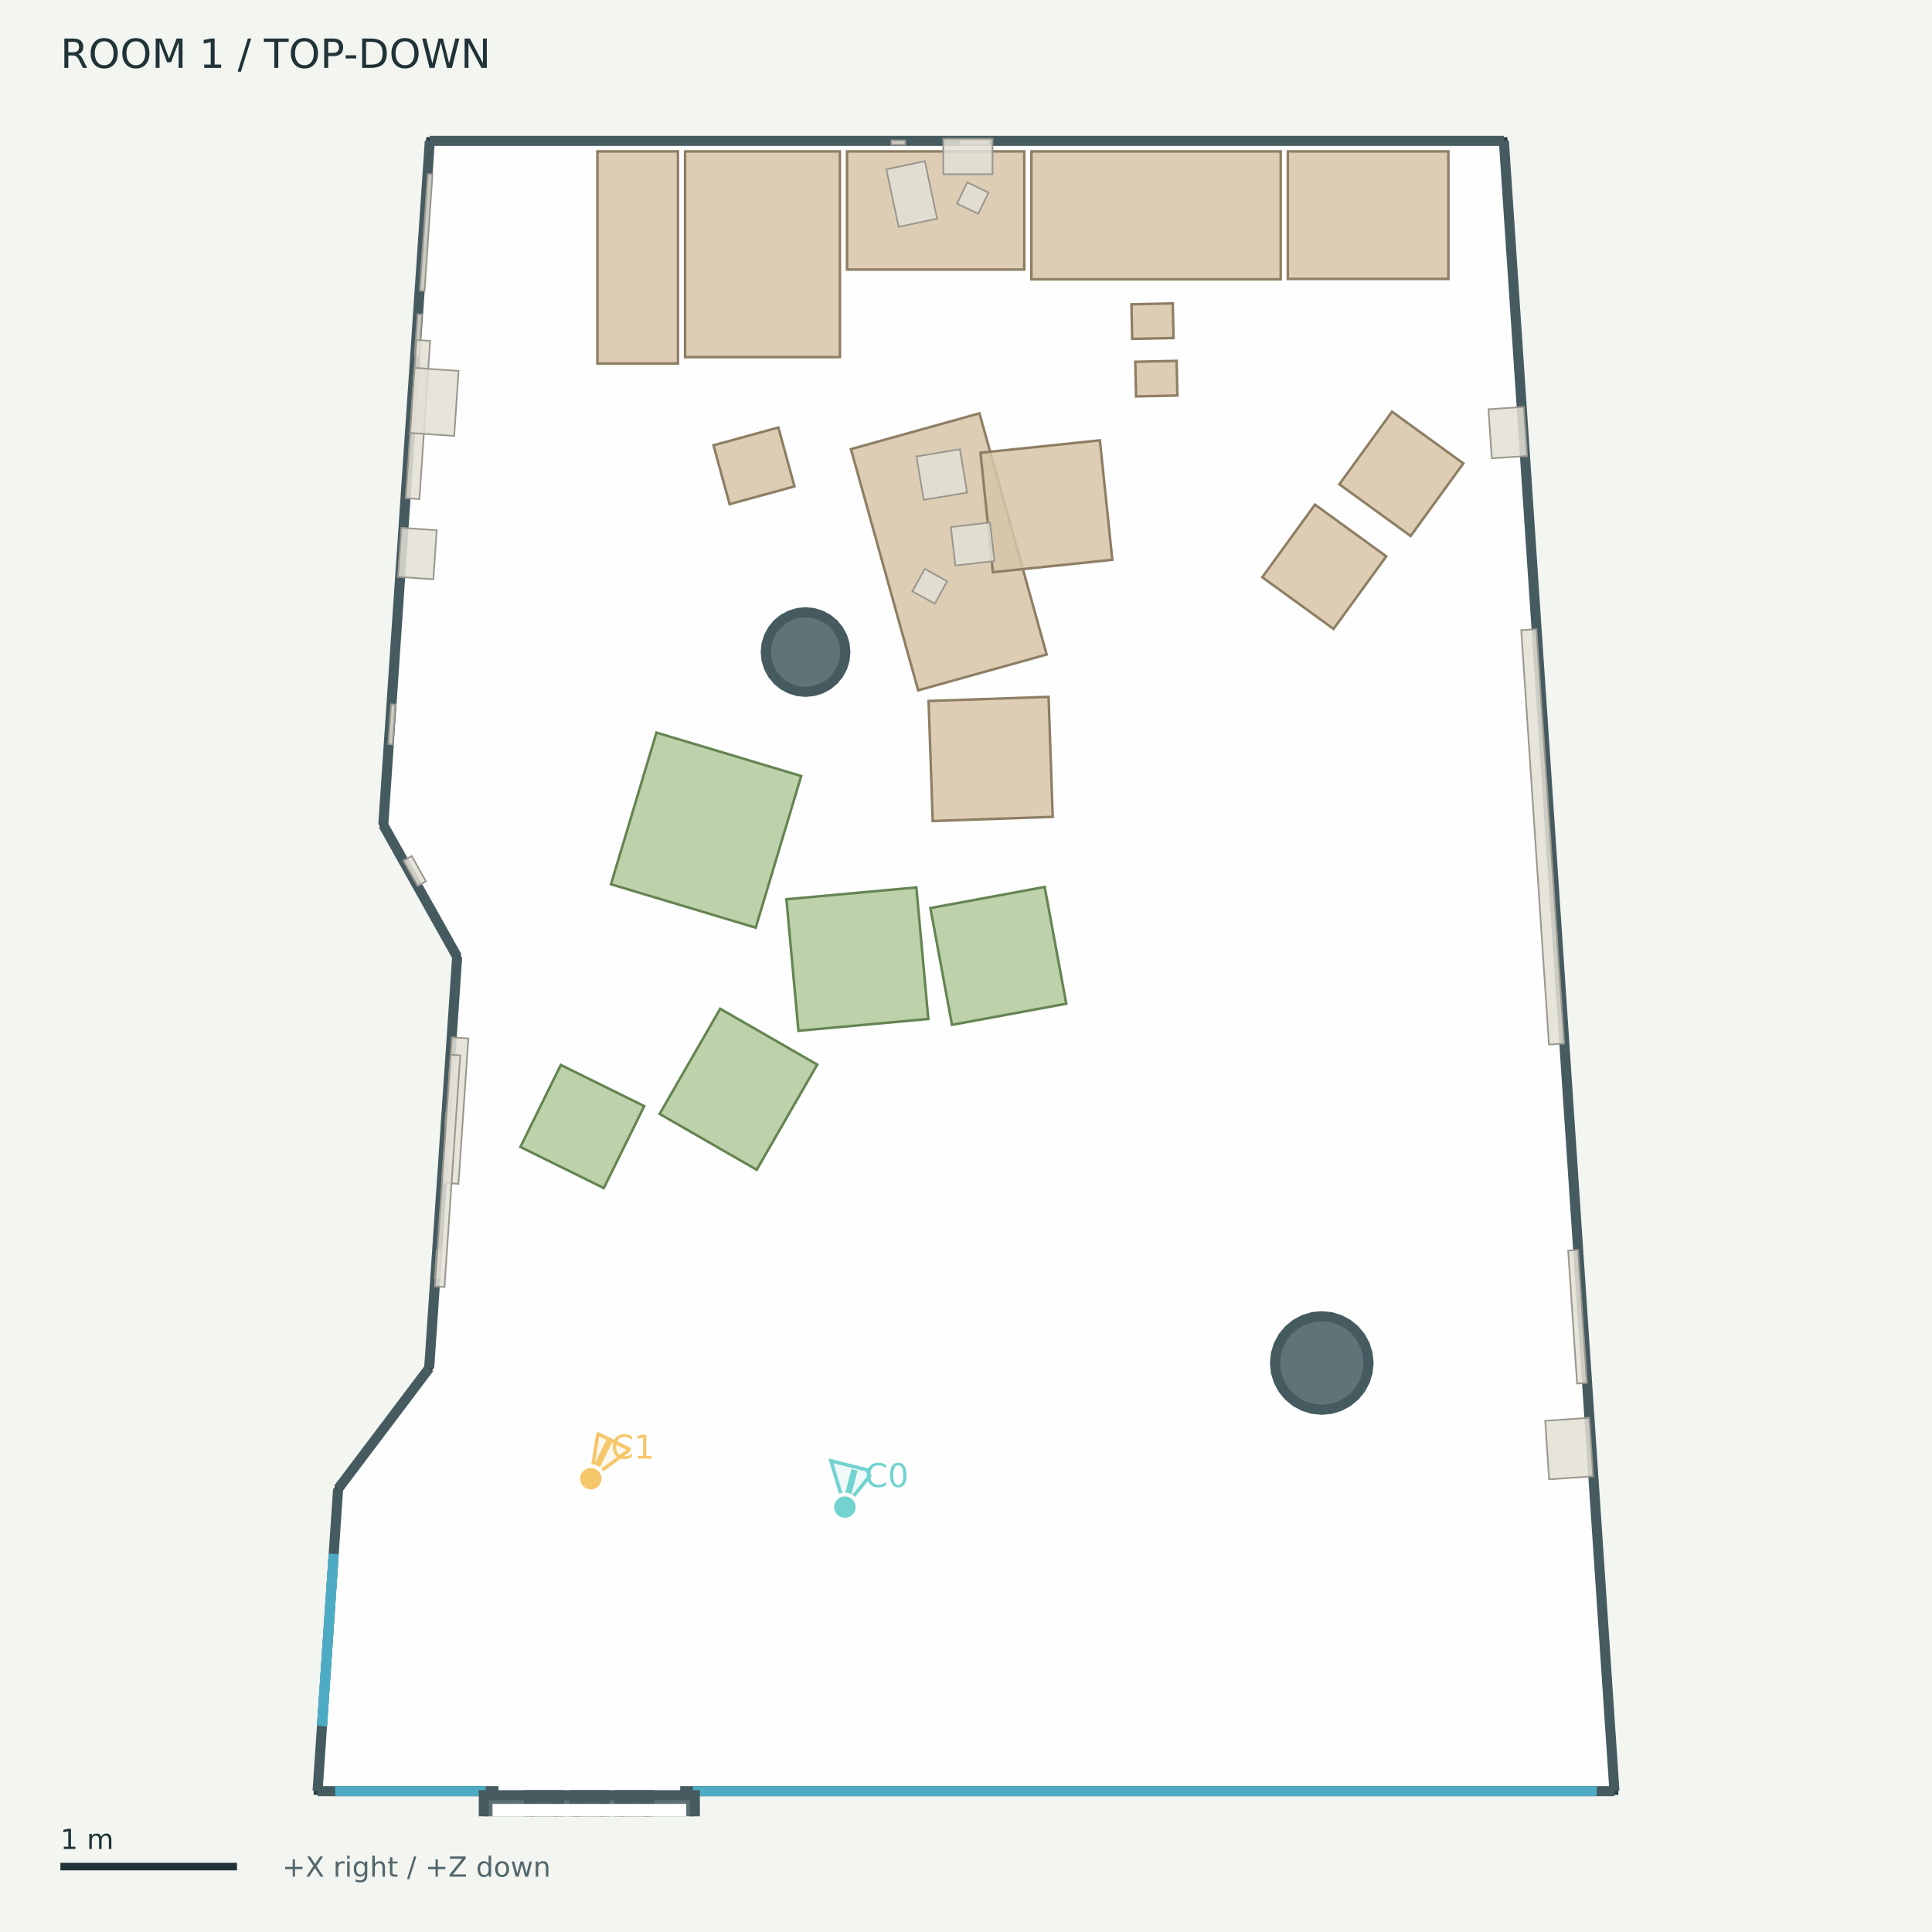
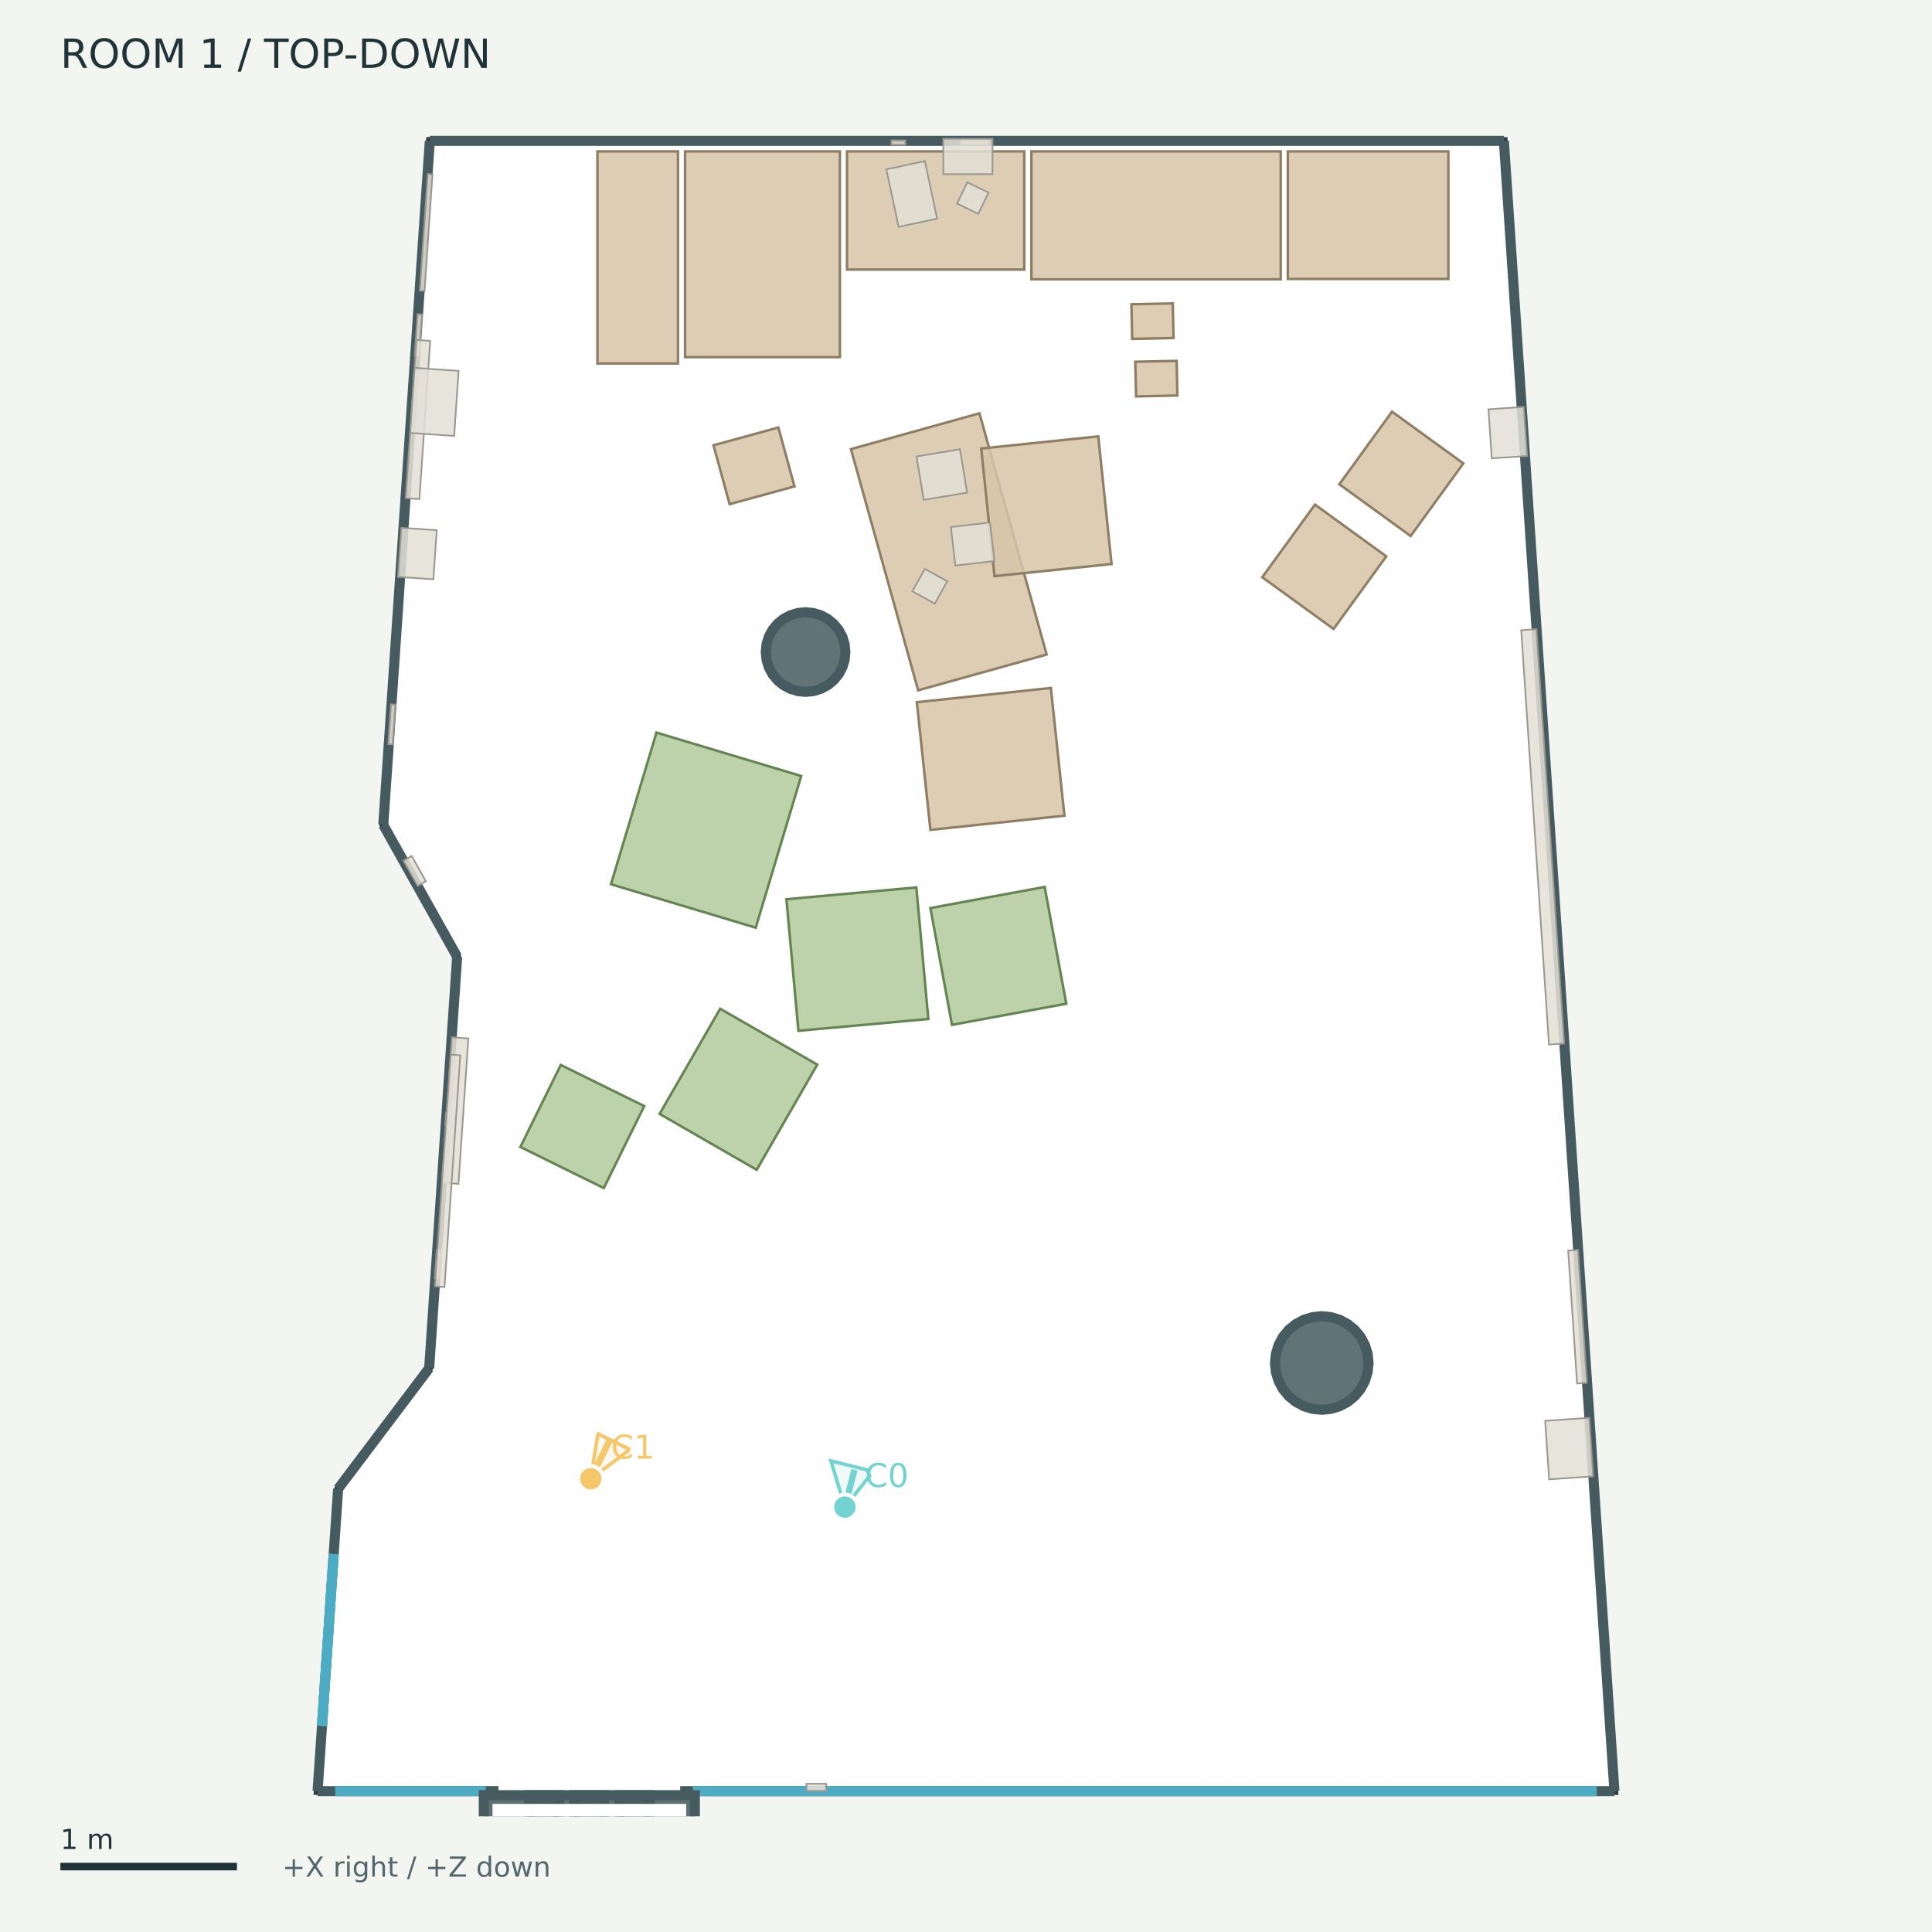
<svg xmlns="http://www.w3.org/2000/svg" width="768" height="768" viewBox="0 0 768 768">
  <rect width="100%" height="100%" fill="#f3f5f1" />
  <g font-family="DejaVu Sans">
    <defs>
      <clipPath id="map">
        <rect x="12" y="42" width="744" height="680" />
      </clipPath>
    </defs>
    <text x="24.00" y="27.00" font-size="16" fill="#203337">ROOM 1  /  TOP-DOWN</text>
    <g clip-path="url(#map)">
      <polygon points="170.86,56.00 597.81,56.00 641.76,712.00 126.24,712.00 134.41,591.82 170.60,543.86 181.73,380.35 152.36,327.94" fill="#ffffff" fill-opacity="0.85" stroke="#293f43" stroke-width="3" />
      <polygon points="336.05,259.20 335.75,262.29 334.85,265.26 333.38,267.99 331.41,270.39 329.02,272.36 326.28,273.82 323.31,274.72 320.22,275.03 317.14,274.72 314.17,273.82 311.43,272.36 309.03,270.39 307.06,267.99 305.60,265.26 304.70,262.29 304.40,259.20 304.70,256.11 305.60,253.14 307.06,250.41 309.03,248.01 311.43,246.04 314.17,244.58 317.14,243.68 320.22,243.37 323.31,243.68 326.28,244.58 329.02,246.04 331.41,248.01 333.38,250.41 334.85,253.14 335.75,256.11" fill="#455b60" fill-opacity="0.85" stroke="#455b60" stroke-width="4" />
      <polygon points="544.02,541.81 543.66,545.44 542.60,548.93 540.88,552.14 538.57,554.96 535.75,557.27 532.54,558.99 529.05,560.05 525.42,560.41 521.79,560.05 518.30,558.99 515.09,557.27 512.27,554.96 509.95,552.14 508.24,548.93 507.18,545.44 506.82,541.81 507.18,538.18 508.24,534.69 509.95,531.48 512.27,528.66 515.09,526.35 518.30,524.63 521.79,523.57 525.42,523.21 529.05,523.57 532.54,524.63 535.75,526.35 538.57,528.66 540.88,531.48 542.60,534.69 543.66,538.18" fill="#455b60" fill-opacity="0.85" stroke="#455b60" stroke-width="4" />
      <polyline points="170.86,56.00 597.81,56.00" fill="#455b60" fill-opacity="0.85" stroke="#455b60" stroke-width="4" />
      <polyline points="597.81,56.00 641.76,712.00" fill="#455b60" fill-opacity="0.85" stroke="#455b60" stroke-width="4" />
      <polyline points="641.76,712.00 126.24,712.00" fill="#455b60" fill-opacity="0.85" stroke="#455b60" stroke-width="4" />
      <polyline points="126.24,712.00 134.41,591.82" fill="#455b60" fill-opacity="0.85" stroke="#455b60" stroke-width="4" />
      <polyline points="134.41,591.82 170.60,543.86" fill="#455b60" fill-opacity="0.85" stroke="#455b60" stroke-width="4" />
      <polyline points="170.60,543.86 181.73,380.35" fill="#455b60" fill-opacity="0.85" stroke="#455b60" stroke-width="4" />
      <polyline points="181.73,380.35 152.36,327.94" fill="#455b60" fill-opacity="0.85" stroke="#455b60" stroke-width="4" />
      <polyline points="152.36,327.94 170.86,56.00" fill="#455b60" fill-opacity="0.85" stroke="#455b60" stroke-width="4" />
      <polyline points="128.00,686.08 132.65,617.74" fill="none" fill-opacity="0.85" stroke="#4eabc4" stroke-width="4" />
      <polyline points="128.00,686.08 132.65,617.74" fill="none" fill-opacity="0.85" stroke="#4eabc4" stroke-width="4" />
      <polyline points="133.26,712.00 193.08,712.00" fill="none" fill-opacity="0.85" stroke="#4eabc4" stroke-width="4" />
      <polyline points="275.45,712.00 634.74,712.00" fill="none" fill-opacity="0.85" stroke="#4eabc4" stroke-width="4" />
      <polyline points="198.14,712.00 270.39,712.00" fill="none" fill-opacity="0.85" stroke="#ffffff" stroke-width="5" />
      <polygon points="192.31,713.61 222.24,713.61 222.24,728.68 192.31,728.68" fill="#455b60" fill-opacity="0.85" stroke="#455b60" stroke-width="4" />
      <polygon points="210.30,713.61 240.23,713.61 240.23,728.68 210.30,728.68" fill="#455b60" fill-opacity="0.85" stroke="#455b60" stroke-width="4" />
      <polygon points="228.30,713.61 258.22,713.61 258.22,728.68 228.30,728.68" fill="#455b60" fill-opacity="0.85" stroke="#455b60" stroke-width="4" />
      <polygon points="246.29,713.61 276.22,713.61 276.22,728.68 246.29,728.68" fill="#455b60" fill-opacity="0.85" stroke="#455b60" stroke-width="4" />
      <polygon points="198.28,719.58 270.25,719.58 270.25,722.71 198.28,722.71" fill="none" fill-opacity="0.85" stroke="#ffffff" stroke-width="5" />
      <polygon points="336.70,60.19 407.17,60.19 407.17,107.16 336.70,107.16" fill="#d7c4a8" fill-opacity="0.85" stroke="#8e7e64" stroke-width="1" />
      <polygon points="410.00,60.19 509.11,60.19 509.11,111.03 410.00,111.03" fill="#d7c4a8" fill-opacity="0.85" stroke="#8e7e64" stroke-width="1" />
      <polygon points="511.93,60.19 575.75,60.19 575.75,110.88 511.93,110.88" fill="#d7c4a8" fill-opacity="0.85" stroke="#8e7e64" stroke-width="1" />
      <polygon points="272.33,60.19 333.87,60.19 333.87,141.97 272.33,141.97" fill="#d7c4a8" fill-opacity="0.85" stroke="#8e7e64" stroke-width="1" />
      <polygon points="237.49,60.19 269.50,60.19 269.50,144.49 237.49,144.49" fill="#d7c4a8" fill-opacity="0.85" stroke="#8e7e64" stroke-width="1" />
      <polygon points="364.98,274.41 338.26,178.53 389.35,164.30 416.06,260.18" fill="#d7c4a8" fill-opacity="0.85" stroke="#8e7e64" stroke-width="1" />
-       <polygon points="394.68,227.46 389.75,179.98 437.22,175.04 442.16,222.52" fill="#d7c4a8" fill-opacity="0.85" stroke="#8e7e64" stroke-width="1" />
-       <polygon points="369.12,278.65 416.83,277.01 418.47,324.72 370.77,326.36" fill="#d7c4a8" fill-opacity="0.85" stroke="#8e7e64" stroke-width="1" />
+       <polygon points="395.32,229.04 390.05,178.30 436.58,173.46 441.86,224.20" fill="#d7c4a8" fill-opacity="0.85" stroke="#8e7e64" stroke-width="1" />
+       <polygon points="364.46,279.13 417.74,273.48 423.13,324.24 369.85,329.89" fill="#d7c4a8" fill-opacity="0.85" stroke="#8e7e64" stroke-width="1" />
      <polygon points="532.41,192.51 553.35,163.65 581.69,184.21 560.75,213.07" fill="#d7c4a8" fill-opacity="0.85" stroke="#8e7e64" stroke-width="1" />
      <polygon points="206.86,455.93 222.92,423.34 256.09,439.69 240.02,472.28" fill="#b1c99c" fill-opacity="0.85" stroke="#648451" stroke-width="1" />
      <polygon points="450.06,134.72 449.76,120.96 466.19,120.60 466.50,134.36" fill="#d7c4a8" fill-opacity="0.85" stroke="#8e7e64" stroke-width="1" />
      <polygon points="309.41,169.94 315.82,193.35 290.03,200.41 283.63,177.00" fill="#d7c4a8" fill-opacity="0.85" stroke="#8e7e64" stroke-width="1" />
      <polygon points="262.21,442.80 286.28,400.99 324.87,423.20 300.80,465.01" fill="#b1c99c" fill-opacity="0.85" stroke="#648451" stroke-width="1" />
      <polygon points="242.87,351.51 260.95,291.22 318.49,308.48 300.41,368.77" fill="#b1c99c" fill-opacity="0.85" stroke="#648451" stroke-width="1" />
      <polygon points="317.38,409.76 312.62,357.46 364.27,352.77 369.02,405.06" fill="#b1c99c" fill-opacity="0.85" stroke="#648451" stroke-width="1" />
      <polygon points="423.86,398.99 378.43,407.39 369.85,360.97 415.27,352.57" fill="#b1c99c" fill-opacity="0.85" stroke="#648451" stroke-width="1" />
      <polygon points="501.77,229.46 522.72,200.60 551.06,221.16 530.11,250.02" fill="#d7c4a8" fill-opacity="0.85" stroke="#8e7e64" stroke-width="1" />
      <polygon points="451.60,157.58 451.29,143.81 467.73,143.45 468.03,157.22" fill="#d7c4a8" fill-opacity="0.85" stroke="#8e7e64" stroke-width="1" />
      <polygon points="154.36,295.80 155.43,279.99 157.18,280.10 156.10,295.92" fill="#e3dfd6" fill-opacity="0.85" stroke="#9a978e" stroke-width="0.65" />
      <polygon points="176.96,447.50 177.33,442.10 179.07,442.22 178.71,447.62" fill="#e3dfd6" fill-opacity="0.85" stroke="#9a978e" stroke-width="0.65" />
      <polygon points="172.84,508.11 173.61,496.80 175.35,496.92 174.58,508.23" fill="#e3dfd6" fill-opacity="0.85" stroke="#9a978e" stroke-width="0.65" />
      <polygon points="367.62,226.14 376.53,231.07 371.59,239.98 362.69,235.05" fill="#e3dfd6" fill-opacity="0.85" stroke="#9a978e" stroke-width="0.65" />
      <polygon points="364.32,181.45 381.57,178.58 384.44,195.83 367.19,198.70" fill="#e3dfd6" fill-opacity="0.85" stroke="#9a978e" stroke-width="0.65" />
      <polygon points="395.32,223.02 379.77,224.82 378.00,209.50 393.55,207.70" fill="#e3dfd6" fill-opacity="0.85" stroke="#9a978e" stroke-width="0.65" />
      <polygon points="367.64,64.05 372.51,86.92 357.21,90.17 352.34,67.31" fill="#e3dfd6" fill-opacity="0.85" stroke="#9a978e" stroke-width="0.65" />
      <polygon points="384.52,72.49 392.95,76.56 388.87,85.00 380.44,80.92" fill="#e3dfd6" fill-opacity="0.85" stroke="#9a978e" stroke-width="0.65" />
      <polygon points="381.87,55.81 393.01,55.81 393.01,57.55 381.87,57.55" fill="#e3dfd6" fill-opacity="0.85" stroke="#9a978e" stroke-width="0.65" />
      <polygon points="164.85,141.54 165.99,124.89 167.73,125.01 166.59,141.66" fill="#e3dfd6" fill-opacity="0.85" stroke="#9a978e" stroke-width="0.65" />
      <polygon points="354.33,55.81 359.88,55.81 359.88,57.55 354.33,57.55" fill="#e3dfd6" fill-opacity="0.85" stroke="#9a978e" stroke-width="0.65" />
+       <polygon points="328.41,711.93 320.55,711.93 320.55,709.08 328.41,709.08" fill="#e3dfd6" fill-opacity="0.85" stroke="#9a978e" stroke-width="0.65" />
      <polygon points="610.74,250.10 621.78,414.83 615.74,415.24 604.71,250.51" fill="#e3dfd6" fill-opacity="0.85" stroke="#9a978e" stroke-width="0.65" />
      <polygon points="161.27,198.03 165.55,135.13 171.00,135.50 166.73,198.40" fill="#e3dfd6" fill-opacity="0.85" stroke="#9a978e" stroke-width="0.65" />
      <polygon points="627.28,496.87 630.82,549.71 626.91,549.98 623.37,497.13" fill="#e3dfd6" fill-opacity="0.85" stroke="#9a978e" stroke-width="0.65" />
      <polygon points="175.69,470.15 179.62,412.34 186.18,412.79 182.25,470.60" fill="#e3dfd6" fill-opacity="0.85" stroke="#9a978e" stroke-width="0.65" />
      <polygon points="166.88,115.54 170.04,69.17 171.92,69.30 168.77,115.67" fill="#e3dfd6" fill-opacity="0.85" stroke="#9a978e" stroke-width="0.65" />
      <polygon points="172.88,511.36 179.15,419.26 182.96,419.52 176.70,511.62" fill="#e3dfd6" fill-opacity="0.85" stroke="#9a978e" stroke-width="0.65" />
      <polygon points="631.75,563.61 633.31,586.88 615.80,588.05 614.24,564.79" fill="#e3dfd6" fill-opacity="0.85" stroke="#9a978e" stroke-width="0.65" />
      <polygon points="163.04,172.09 164.80,146.23 182.30,147.42 180.55,173.28" fill="#e3dfd6" fill-opacity="0.85" stroke="#9a978e" stroke-width="0.65" />
      <polygon points="166.02,352.17 160.38,342.10 163.66,340.27 169.30,350.33" fill="#e3dfd6" fill-opacity="0.85" stroke="#9a978e" stroke-width="0.65" />
      <polygon points="374.97,55.15 394.53,55.15 394.53,69.24 374.97,69.24" fill="#e3dfd6" fill-opacity="0.85" stroke="#9a978e" stroke-width="0.65" />
      <polygon points="605.74,161.75 607.05,181.26 592.99,182.20 591.68,162.69" fill="#e3dfd6" fill-opacity="0.85" stroke="#9a978e" stroke-width="0.65" />
      <polygon points="158.22,229.32 159.55,209.80 173.61,210.76 172.28,230.27" fill="#e3dfd6" fill-opacity="0.85" stroke="#9a978e" stroke-width="0.65" />
      <g data-lens="pinhole">
        <polyline points="335.85,599.10 335.74,599.03 335.64,598.97 335.53,598.90 335.43,598.84 335.33,598.78 335.23,598.72 335.13,598.65 335.03,598.59 334.93,598.53 334.84,598.47 334.75,598.41 334.66,598.35 334.57,598.29 334.48,598.23 334.40,598.17 334.31,598.11 334.23,598.06 334.15,598.00 334.07,597.94 334.00,597.89 333.92,597.83 333.85,597.77 333.78,597.72 333.71,597.66 333.64,597.61 333.57,597.56 333.51,597.50 333.45,597.45 333.39,597.40 333.33,597.35 333.27,597.30 333.22,597.25" fill="none" stroke="#72d3d0" opacity="0.65" stroke-width="1.5" />
        <polygon points="330.31,580.71 344.66,584.32 345.70,586.70 335.85,599.10" fill="#72d3d0" fill-opacity="0.10" stroke="#72d3d0" stroke-width="1.4" />
        <polyline points="335.85,599.10 339.67,584.27" fill="none" stroke="#72d3d0" stroke-width="2.5" />
        <circle cx="335.852" cy="599.095" r="5" fill="#72d3d0" stroke="white" stroke-width="1.5" />
        <text x="343.85" y="591.10" font-size="13" fill="#72d3d0">C0</text>
      </g>
      <g data-lens="pinhole">
        <polyline points="234.86,587.80 234.89,587.70 234.92,587.61 234.94,587.52 234.96,587.42 234.97,587.33 234.97,587.24 234.97,587.15 234.97,587.05 234.95,586.96 234.93,586.87 234.91,586.77 234.88,586.68 234.85,586.59 234.81,586.50 234.76,586.40 234.71,586.31 234.65,586.22 234.59,586.13 234.52,586.03 234.44,585.94 234.36,585.85 234.28,585.76 234.18,585.66 234.09,585.57 233.98,585.48 233.88,585.39 233.76,585.30 233.64,585.21 233.52,585.12 233.39,585.03 233.25,584.94 233.11,584.85" fill="none" stroke="#f6c66a" opacity="0.65" stroke-width="1.5" />
        <polygon points="234.86,587.80 237.52,570.88 237.89,570.06 250.00,575.99 249.63,576.81" fill="#f6c66a" fill-opacity="0.10" stroke="#f6c66a" stroke-width="1.4" />
        <polyline points="234.86,587.80 242.22,572.78" fill="none" stroke="#f6c66a" stroke-width="2.5" />
        <circle cx="234.861" cy="587.796" r="5" fill="#f6c66a" stroke="white" stroke-width="1.5" />
        <text x="242.86" y="579.80" font-size="13" fill="#f6c66a">C1</text>
      </g>
    </g>
    <path d="M24 742 h70.195" stroke="#203337" stroke-width="3" />
    <text x="24.00" y="735.00" font-size="11" fill="#203337">1 m</text>
    <text x="112.19" y="746.00" font-size="11" fill="#52666b">+X right / +Z down</text>
  </g>
</svg>
